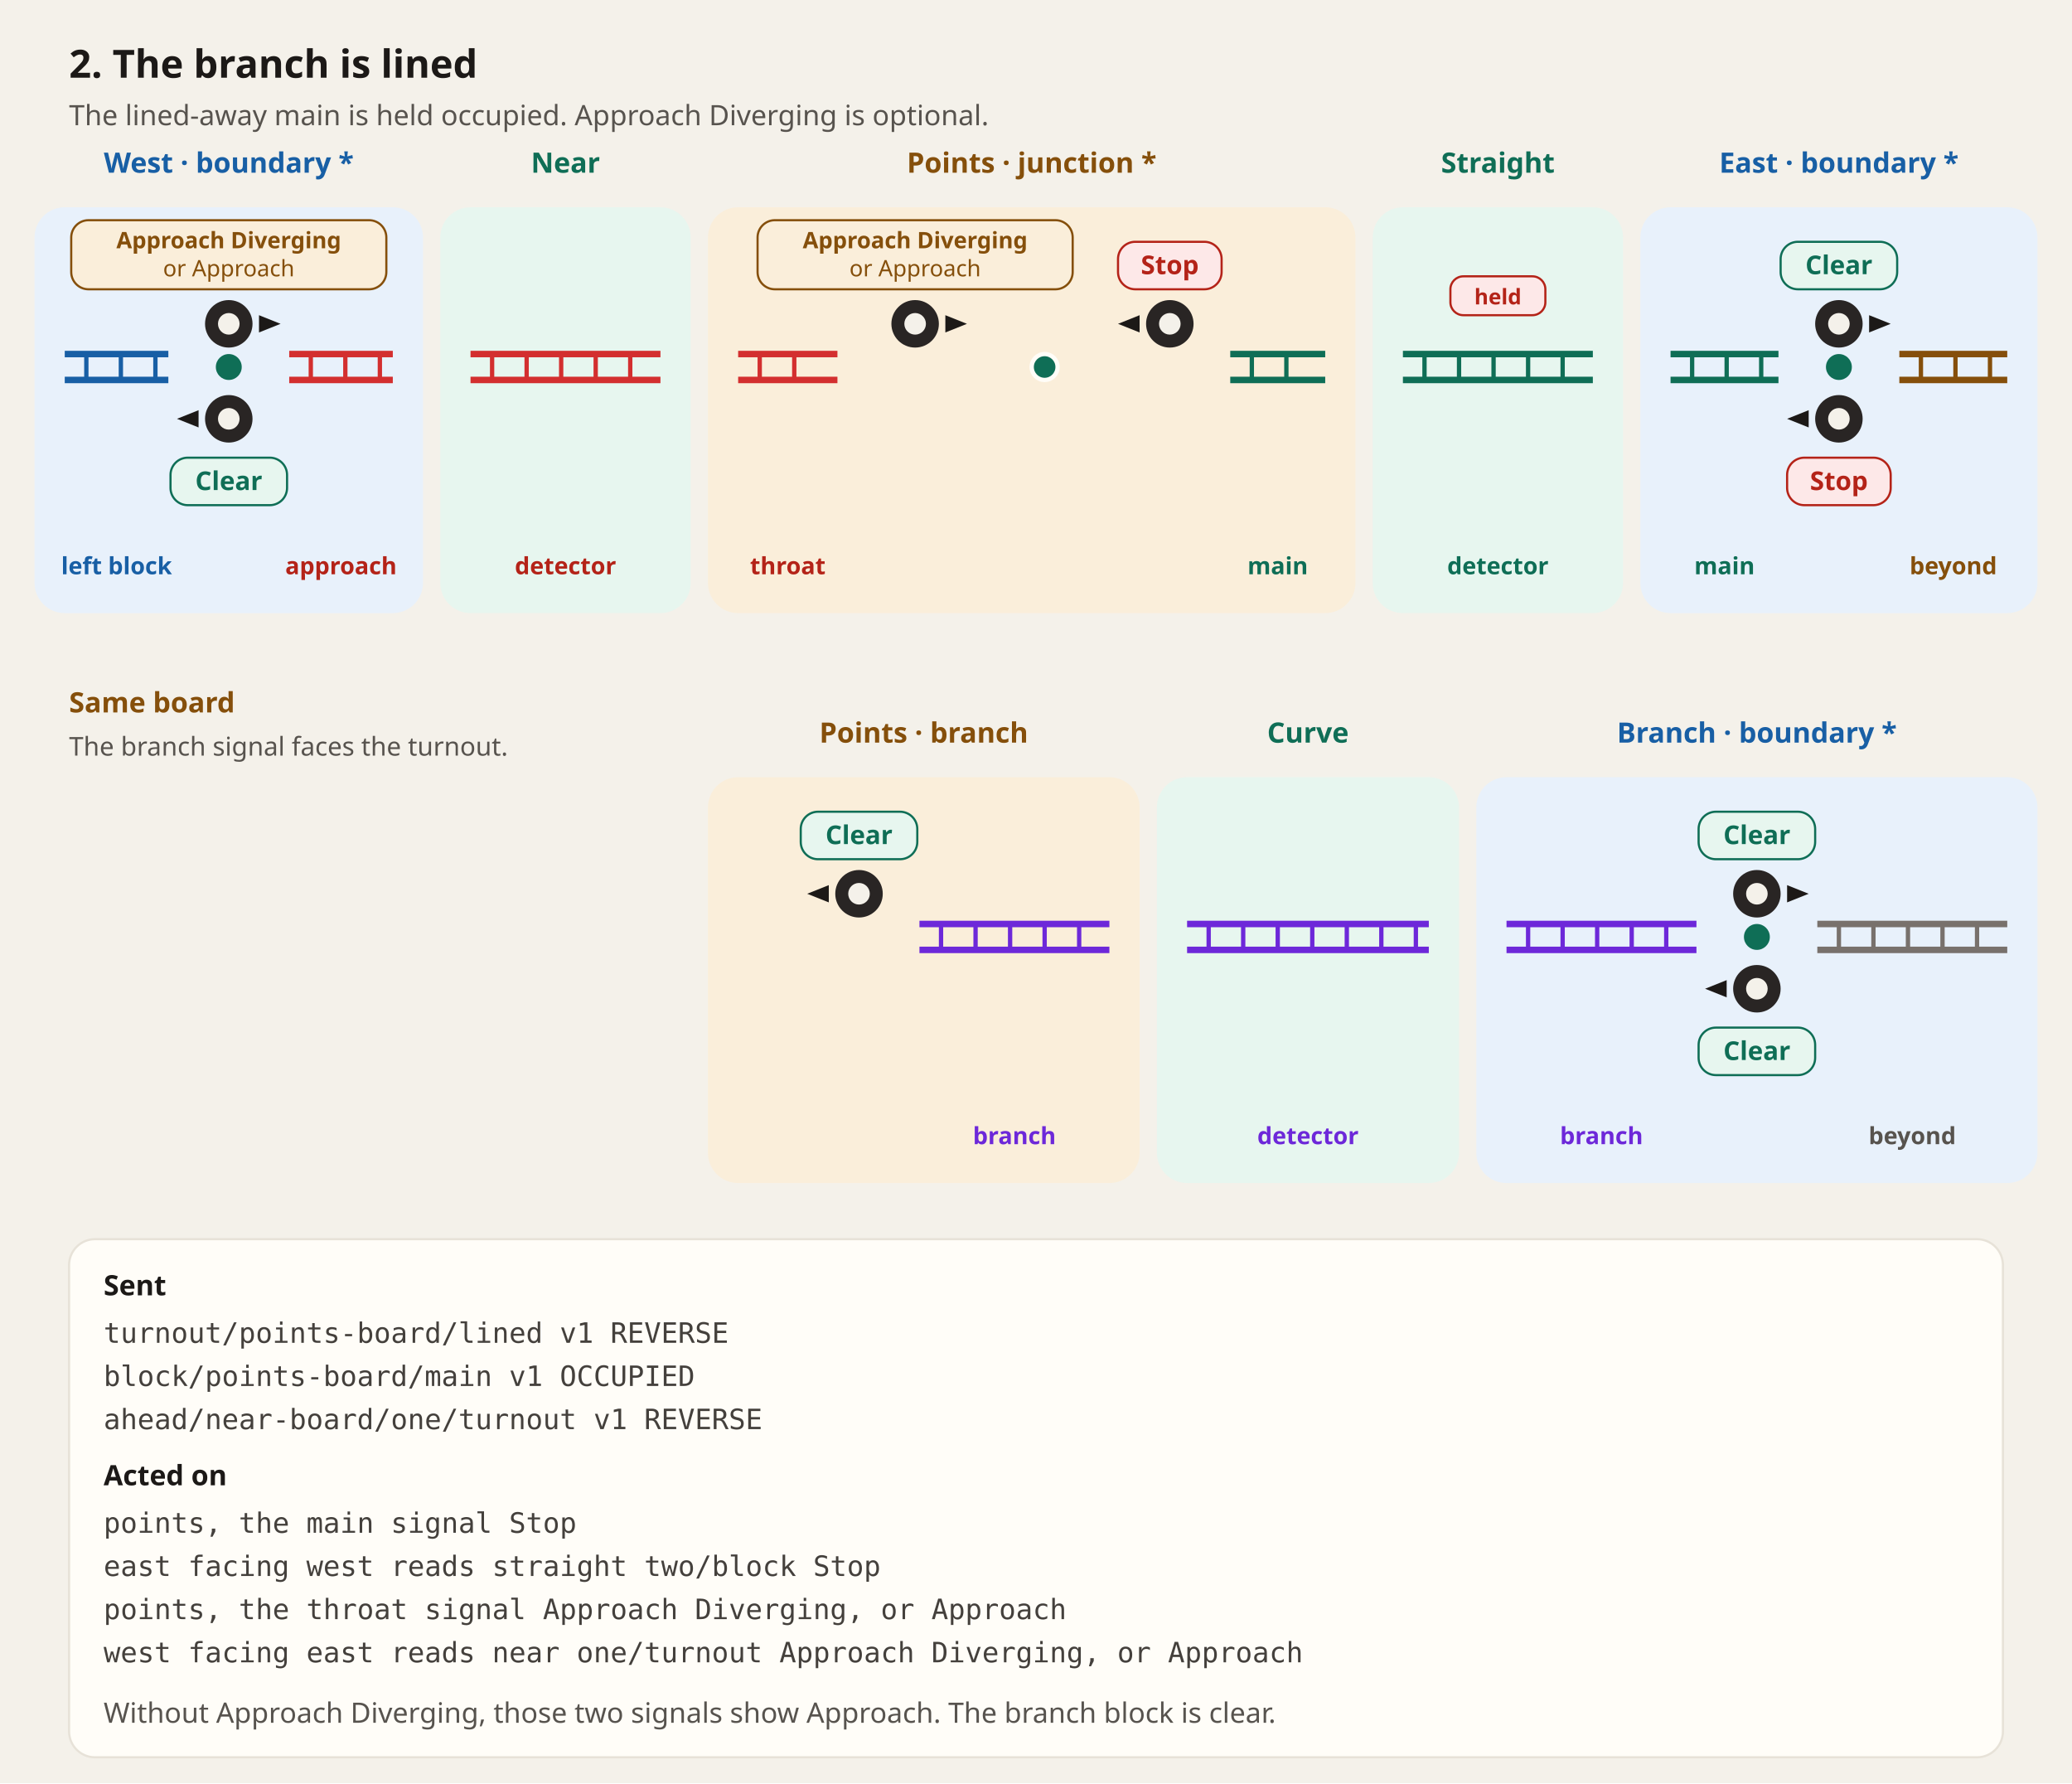
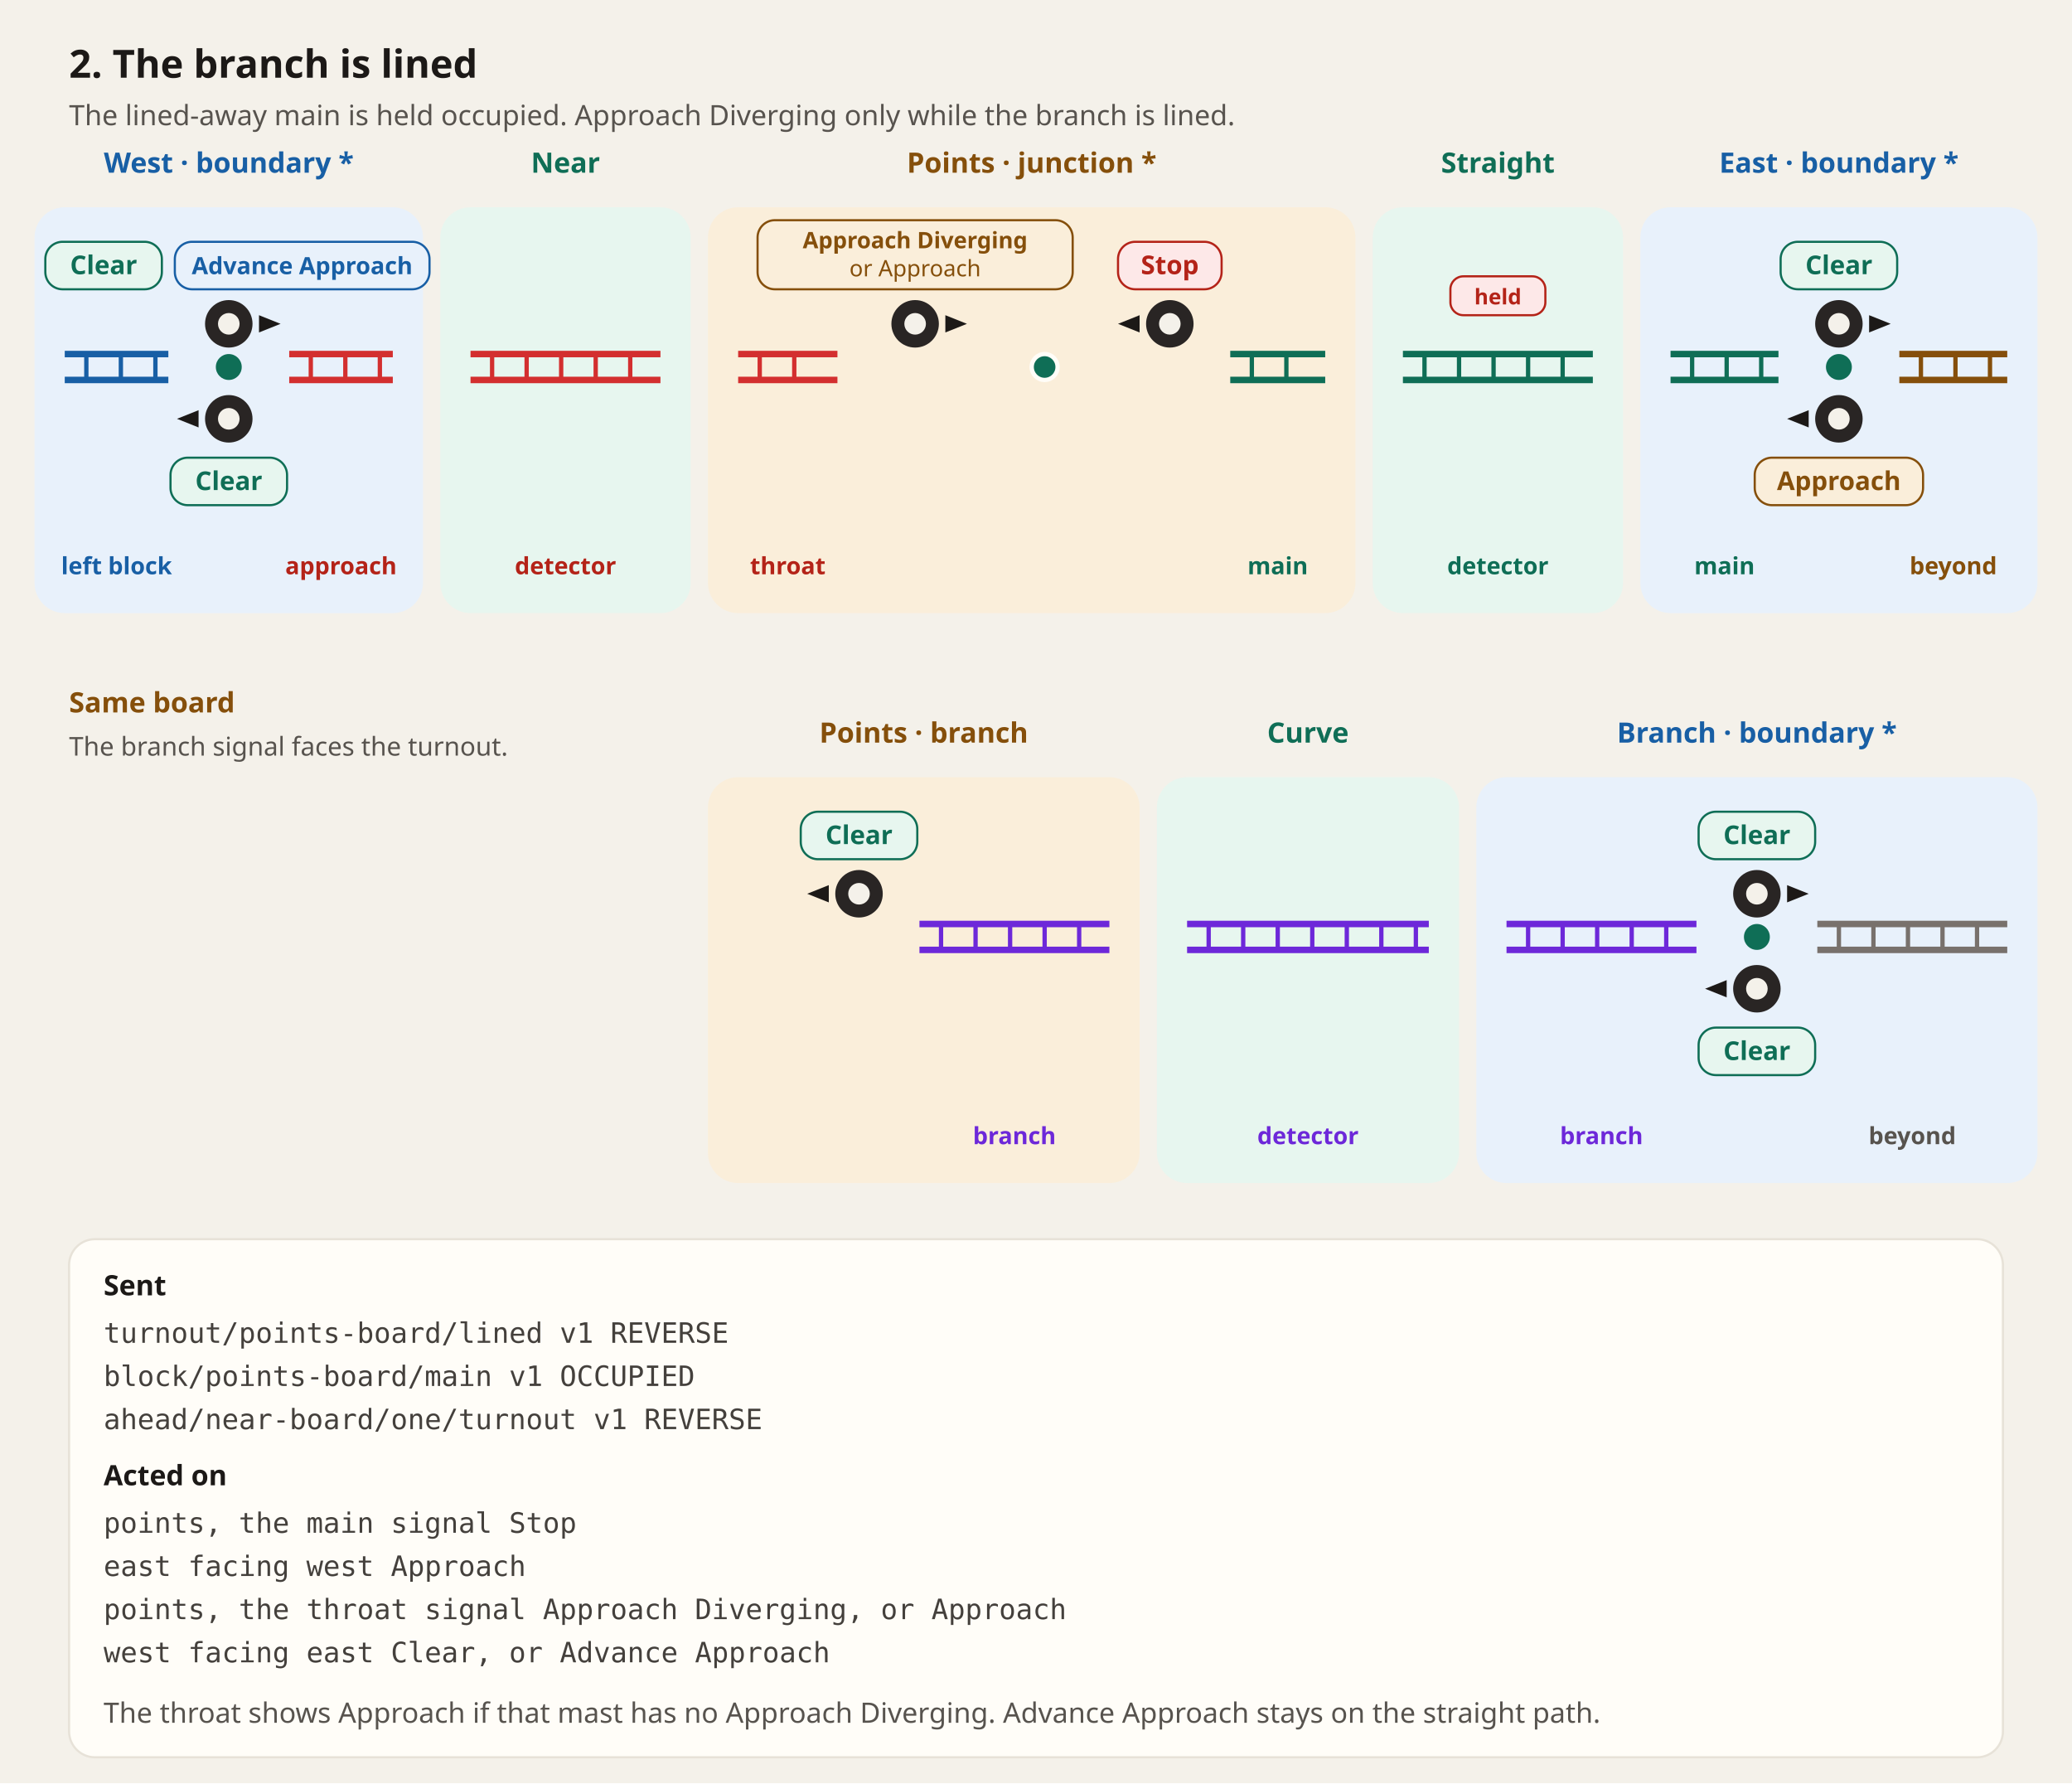
<svg xmlns="http://www.w3.org/2000/svg" width="960" height="826" viewBox="0 0 960 826" role="img" aria-labelledby="title desc">
  <rect width="960" height="826" fill="#f4f1ea" />
  <g font-family="ui-sans-serif, system-ui, sans-serif" fill="#1c1917">
    <text x="32" y="36" font-size="18" font-weight="600">2. The branch is lined</text>
-     <text x="32" y="58" fill="#57534e" font-size="13">The lined-away main is held occupied. Approach Diverging is optional.</text>
+     <text x="32" y="58" fill="#57534e" font-size="13">The lined-away main is held occupied. Approach Diverging only while the branch is lined.</text>
    <rect x="16" y="96" width="180" height="188" rx="14" fill="#e8f1fb" />
    <text x="106.0" y="80" text-anchor="middle" fill="#185fa5" font-size="13" font-weight="600">West · boundary *</text>
    <g stroke="#185fa5" stroke-width="3" stroke-linecap="butt">
      <line x1="30.0" y1="164.0" x2="78.0" y2="164.0" />
      <line x1="30.0" y1="176.0" x2="78.0" y2="176.0" />
    </g>
    <g stroke="#185fa5" stroke-width="2">
      <line x1="40.0" y1="164.0" x2="40.0" y2="176.0" />
      <line x1="56.0" y1="164.0" x2="56.0" y2="176.0" />
      <line x1="72.0" y1="164.0" x2="72.0" y2="176.0" />
    </g>
    <g stroke="#d32f2f" stroke-width="3" stroke-linecap="butt">
      <line x1="134.0" y1="164.0" x2="182.0" y2="164.0" />
      <line x1="134.0" y1="176.0" x2="182.0" y2="176.0" />
    </g>
    <g stroke="#d32f2f" stroke-width="2">
      <line x1="144.0" y1="164.0" x2="144.0" y2="176.0" />
      <line x1="160.0" y1="164.0" x2="160.0" y2="176.0" />
      <line x1="176.0" y1="164.0" x2="176.0" y2="176.0" />
    </g>
    <g transform="translate(106.0 150.0) scale(1 1)">
      <circle cx="0" cy="0" r="11" fill="#292524" />
      <circle cx="0" cy="0" r="5" fill="#f4f1ea" />
      <polygon points="14,-4 24,0 14,4" fill="#1c1917" />
    </g>
    <g transform="translate(106.0 194.0) scale(-1 1)">
      <circle cx="0" cy="0" r="11" fill="#292524" />
      <circle cx="0" cy="0" r="5" fill="#f4f1ea" />
      <polygon points="14,-4 24,0 14,4" fill="#1c1917" />
    </g>
    <circle cx="106.0" cy="170.0" r="6" fill="#0f6e56" />
    <text x="54.0" y="266" text-anchor="middle" fill="#185fa5" font-size="11" font-weight="600">left block</text>
    <text x="158.0" y="266" text-anchor="middle" fill="#b42318" font-size="11" font-weight="600">approach</text>
-     <rect x="33.0" y="102.0" width="146" height="32" rx="8" fill="#faeeda" stroke="#854f0b" />
-     <text x="106.0" y="115.0" text-anchor="middle" fill="#854f0b" font-size="10.5" font-weight="600">Approach Diverging</text>
-     <text x="106.0" y="128.0" text-anchor="middle" fill="#854f0b" font-size="10.5">or Approach</text>
+     <rect x="21.0" y="112.0" width="54" height="22" rx="8" fill="#e7f6ef" stroke="#0f6e56" />
+     <text x="48.0" y="127.0" text-anchor="middle" fill="#0f6e56" font-size="12" font-weight="600">Clear</text>
+     <rect x="81.0" y="112.0" width="118" height="22" rx="8" fill="#e8f1fb" stroke="#185fa5" />
+     <text x="140.0" y="127.0" text-anchor="middle" fill="#185fa5" font-size="11" font-weight="600">Advance Approach</text>
    <rect x="79.0" y="212.0" width="54" height="22" rx="8" fill="#e7f6ef" stroke="#0f6e56" />
    <text x="106.0" y="227.0" text-anchor="middle" fill="#0f6e56" font-size="12" font-weight="600">Clear</text>
    <rect x="204" y="96" width="116" height="188" rx="14" fill="#e7f6ef" />
    <text x="262.0" y="80" text-anchor="middle" fill="#0f6e56" font-size="13" font-weight="600">Near</text>
    <g stroke="#d32f2f" stroke-width="3" stroke-linecap="butt">
      <line x1="218.0" y1="164.0" x2="306.0" y2="164.0" />
      <line x1="218.0" y1="176.0" x2="306.0" y2="176.0" />
    </g>
    <g stroke="#d32f2f" stroke-width="2">
      <line x1="228.0" y1="164.0" x2="228.0" y2="176.0" />
      <line x1="244.0" y1="164.0" x2="244.0" y2="176.0" />
      <line x1="260.0" y1="164.0" x2="260.0" y2="176.0" />
      <line x1="276.0" y1="164.0" x2="276.0" y2="176.0" />
      <line x1="292.0" y1="164.0" x2="292.0" y2="176.0" />
    </g>
    <text x="262.0" y="266" text-anchor="middle" fill="#b42318" font-size="11" font-weight="600">detector</text>
    <rect x="328" y="96" width="300" height="188" rx="14" fill="#faeeda" />
    <text x="478.0" y="80" text-anchor="middle" fill="#854f0b" font-size="13" font-weight="600">Points · junction *</text>
    <g stroke="#d32f2f" stroke-width="3" stroke-linecap="butt">
      <line x1="342.0" y1="164.0" x2="388.0" y2="164.0" />
      <line x1="342.0" y1="176.0" x2="388.0" y2="176.0" />
    </g>
    <g stroke="#d32f2f" stroke-width="2">
      <line x1="352.0" y1="164.0" x2="352.0" y2="176.0" />
      <line x1="368.0" y1="164.0" x2="368.0" y2="176.0" />
    </g>
    <g stroke="#0f6e56" stroke-width="3" stroke-linecap="butt">
      <line x1="570.0" y1="164.0" x2="614.0" y2="164.0" />
      <line x1="570.0" y1="176.0" x2="614.0" y2="176.0" />
    </g>
    <g stroke="#0f6e56" stroke-width="2">
      <line x1="580.0" y1="164.0" x2="580.0" y2="176.0" />
      <line x1="596.0" y1="164.0" x2="596.0" y2="176.0" />
    </g>
    <g transform="translate(424.0 150.0) scale(1 1)">
      <circle cx="0" cy="0" r="11" fill="#292524" />
      <circle cx="0" cy="0" r="5" fill="#f4f1ea" />
      <polygon points="14,-4 24,0 14,4" fill="#1c1917" />
    </g>
    <g transform="translate(542.0 150.0) scale(-1 1)">
      <circle cx="0" cy="0" r="11" fill="#292524" />
      <circle cx="0" cy="0" r="5" fill="#f4f1ea" />
      <polygon points="14,-4 24,0 14,4" fill="#1c1917" />
    </g>
    <circle cx="484.0" cy="170.0" r="6" fill="#0f6e56" stroke="#fffdf8" stroke-width="2" />
    <text x="365.0" y="266" text-anchor="middle" fill="#b42318" font-size="11" font-weight="600">throat</text>
    <text x="592.0" y="266" text-anchor="middle" fill="#0f6e56" font-size="11" font-weight="600">main</text>
    <rect x="351.0" y="102.0" width="146" height="32" rx="8" fill="#faeeda" stroke="#854f0b" />
    <text x="424.0" y="115.0" text-anchor="middle" fill="#854f0b" font-size="10.5" font-weight="600">Approach Diverging</text>
    <text x="424.0" y="128.0" text-anchor="middle" fill="#854f0b" font-size="10.5">or Approach</text>
    <rect x="518.0" y="112.0" width="48" height="22" rx="8" fill="#fde8e8" stroke="#b42318" />
    <text x="542.0" y="127.0" text-anchor="middle" fill="#b42318" font-size="12" font-weight="600">Stop</text>
    <rect x="636" y="96" width="116" height="188" rx="14" fill="#e7f6ef" />
    <text x="694.0" y="80" text-anchor="middle" fill="#0f6e56" font-size="13" font-weight="600">Straight</text>
    <g stroke="#0f6e56" stroke-width="3" stroke-linecap="butt">
      <line x1="650.0" y1="164.0" x2="738.0" y2="164.0" />
      <line x1="650.0" y1="176.0" x2="738.0" y2="176.0" />
    </g>
    <g stroke="#0f6e56" stroke-width="2">
      <line x1="660.0" y1="164.0" x2="660.0" y2="176.0" />
      <line x1="676.0" y1="164.0" x2="676.0" y2="176.0" />
      <line x1="692.0" y1="164.0" x2="692.0" y2="176.0" />
      <line x1="708.0" y1="164.0" x2="708.0" y2="176.0" />
      <line x1="724.0" y1="164.0" x2="724.0" y2="176.0" />
    </g>
    <text x="694.0" y="266" text-anchor="middle" fill="#0f6e56" font-size="11" font-weight="600">detector</text>
    <rect x="672.0" y="128.0" width="44" height="18" rx="6" fill="#fde8e8" stroke="#b42318" />
    <text x="694.0" y="141.0" text-anchor="middle" fill="#b42318" font-size="10" font-weight="600">held</text>
    <rect x="760" y="96" width="184" height="188" rx="14" fill="#e8f1fb" />
    <text x="852.0" y="80" text-anchor="middle" fill="#185fa5" font-size="13" font-weight="600">East · boundary *</text>
    <g stroke="#0f6e56" stroke-width="3" stroke-linecap="butt">
      <line x1="774.0" y1="164.0" x2="824.0" y2="164.0" />
      <line x1="774.0" y1="176.0" x2="824.0" y2="176.0" />
    </g>
    <g stroke="#0f6e56" stroke-width="2">
      <line x1="784.0" y1="164.0" x2="784.0" y2="176.0" />
      <line x1="800.0" y1="164.0" x2="800.0" y2="176.0" />
      <line x1="816.0" y1="164.0" x2="816.0" y2="176.0" />
    </g>
    <g stroke="#854f0b" stroke-width="3" stroke-linecap="butt">
      <line x1="880.0" y1="164.0" x2="930.0" y2="164.0" />
      <line x1="880.0" y1="176.0" x2="930.0" y2="176.0" />
    </g>
    <g stroke="#854f0b" stroke-width="2">
      <line x1="890.0" y1="164.0" x2="890.0" y2="176.0" />
      <line x1="906.0" y1="164.0" x2="906.0" y2="176.0" />
      <line x1="922.0" y1="164.0" x2="922.0" y2="176.0" />
    </g>
    <g transform="translate(852.0 150.0) scale(1 1)">
      <circle cx="0" cy="0" r="11" fill="#292524" />
      <circle cx="0" cy="0" r="5" fill="#f4f1ea" />
      <polygon points="14,-4 24,0 14,4" fill="#1c1917" />
    </g>
    <g transform="translate(852.0 194.0) scale(-1 1)">
      <circle cx="0" cy="0" r="11" fill="#292524" />
      <circle cx="0" cy="0" r="5" fill="#f4f1ea" />
      <polygon points="14,-4 24,0 14,4" fill="#1c1917" />
    </g>
    <circle cx="852.0" cy="170.0" r="6" fill="#0f6e56" />
    <text x="799.0" y="266" text-anchor="middle" fill="#0f6e56" font-size="11" font-weight="600">main</text>
    <text x="905.0" y="266" text-anchor="middle" fill="#854f0b" font-size="11" font-weight="600">beyond</text>
    <rect x="825.0" y="112.0" width="54" height="22" rx="8" fill="#e7f6ef" stroke="#0f6e56" />
    <text x="852.0" y="127.0" text-anchor="middle" fill="#0f6e56" font-size="12" font-weight="600">Clear</text>
-     <rect x="828.0" y="212.0" width="48" height="22" rx="8" fill="#fde8e8" stroke="#b42318" />
-     <text x="852.0" y="227.0" text-anchor="middle" fill="#b42318" font-size="12" font-weight="600">Stop</text>
+     <rect x="813.0" y="212.0" width="78" height="22" rx="8" fill="#faeeda" stroke="#854f0b" />
+     <text x="852.0" y="227.0" text-anchor="middle" fill="#854f0b" font-size="12" font-weight="600">Approach</text>
    <text x="32" y="330" fill="#854f0b" font-size="13" font-weight="600">Same board</text>
    <text x="32" y="350" fill="#57534e" font-size="12">The branch signal faces the turnout.</text>
    <rect x="328" y="360" width="200" height="188" rx="14" fill="#faeeda" />
    <text x="428.0" y="344" text-anchor="middle" fill="#854f0b" font-size="13" font-weight="600">Points · branch</text>
    <g stroke="#6d28d9" stroke-width="3" stroke-linecap="butt">
      <line x1="426.0" y1="428.0" x2="514.0" y2="428.0" />
      <line x1="426.0" y1="440.0" x2="514.0" y2="440.0" />
    </g>
    <g stroke="#6d28d9" stroke-width="2">
      <line x1="436.0" y1="428.0" x2="436.0" y2="440.0" />
      <line x1="452.0" y1="428.0" x2="452.0" y2="440.0" />
      <line x1="468.0" y1="428.0" x2="468.0" y2="440.0" />
      <line x1="484.0" y1="428.0" x2="484.0" y2="440.0" />
      <line x1="500.0" y1="428.0" x2="500.0" y2="440.0" />
    </g>
    <g transform="translate(398.0 414.0) scale(-1 1)">
      <circle cx="0" cy="0" r="11" fill="#292524" />
      <circle cx="0" cy="0" r="5" fill="#f4f1ea" />
      <polygon points="14,-4 24,0 14,4" fill="#1c1917" />
    </g>
    <text x="470.0" y="530" text-anchor="middle" fill="#6d28d9" font-size="11" font-weight="600">branch</text>
    <rect x="371.0" y="376.0" width="54" height="22" rx="8" fill="#e7f6ef" stroke="#0f6e56" />
    <text x="398.0" y="391.0" text-anchor="middle" fill="#0f6e56" font-size="12" font-weight="600">Clear</text>
    <rect x="536" y="360" width="140" height="188" rx="14" fill="#e7f6ef" />
    <text x="606.0" y="344" text-anchor="middle" fill="#0f6e56" font-size="13" font-weight="600">Curve</text>
    <g stroke="#6d28d9" stroke-width="3" stroke-linecap="butt">
      <line x1="550.0" y1="428.0" x2="662.0" y2="428.0" />
      <line x1="550.0" y1="440.0" x2="662.0" y2="440.0" />
    </g>
    <g stroke="#6d28d9" stroke-width="2">
      <line x1="560.0" y1="428.0" x2="560.0" y2="440.0" />
      <line x1="576.0" y1="428.0" x2="576.0" y2="440.0" />
      <line x1="592.0" y1="428.0" x2="592.0" y2="440.0" />
      <line x1="608.0" y1="428.0" x2="608.0" y2="440.0" />
      <line x1="624.0" y1="428.0" x2="624.0" y2="440.0" />
      <line x1="640.0" y1="428.0" x2="640.0" y2="440.0" />
      <line x1="656.0" y1="428.0" x2="656.0" y2="440.0" />
    </g>
    <text x="606.0" y="530" text-anchor="middle" fill="#6d28d9" font-size="11" font-weight="600">detector</text>
    <rect x="684" y="360" width="260" height="188" rx="14" fill="#e8f1fb" />
    <text x="814.0" y="344" text-anchor="middle" fill="#185fa5" font-size="13" font-weight="600">Branch · boundary *</text>
    <g stroke="#6d28d9" stroke-width="3" stroke-linecap="butt">
      <line x1="698.0" y1="428.0" x2="786.0" y2="428.0" />
      <line x1="698.0" y1="440.0" x2="786.0" y2="440.0" />
    </g>
    <g stroke="#6d28d9" stroke-width="2">
      <line x1="708.0" y1="428.0" x2="708.0" y2="440.0" />
      <line x1="724.0" y1="428.0" x2="724.0" y2="440.0" />
      <line x1="740.0" y1="428.0" x2="740.0" y2="440.0" />
      <line x1="756.0" y1="428.0" x2="756.0" y2="440.0" />
      <line x1="772.0" y1="428.0" x2="772.0" y2="440.0" />
    </g>
    <g stroke="#78716c" stroke-width="3" stroke-linecap="butt">
      <line x1="842.0" y1="428.0" x2="930.0" y2="428.0" />
      <line x1="842.0" y1="440.0" x2="930.0" y2="440.0" />
    </g>
    <g stroke="#78716c" stroke-width="2">
      <line x1="852.0" y1="428.0" x2="852.0" y2="440.0" />
      <line x1="868.0" y1="428.0" x2="868.0" y2="440.0" />
      <line x1="884.0" y1="428.0" x2="884.0" y2="440.0" />
      <line x1="900.0" y1="428.0" x2="900.0" y2="440.0" />
      <line x1="916.0" y1="428.0" x2="916.0" y2="440.0" />
    </g>
    <g transform="translate(814.0 414.0) scale(1 1)">
      <circle cx="0" cy="0" r="11" fill="#292524" />
      <circle cx="0" cy="0" r="5" fill="#f4f1ea" />
      <polygon points="14,-4 24,0 14,4" fill="#1c1917" />
    </g>
    <g transform="translate(814.0 458.0) scale(-1 1)">
      <circle cx="0" cy="0" r="11" fill="#292524" />
      <circle cx="0" cy="0" r="5" fill="#f4f1ea" />
      <polygon points="14,-4 24,0 14,4" fill="#1c1917" />
    </g>
    <circle cx="814.0" cy="434.0" r="6" fill="#0f6e56" />
    <text x="742.0" y="530" text-anchor="middle" fill="#6d28d9" font-size="11" font-weight="600">branch</text>
    <text x="886.0" y="530" text-anchor="middle" fill="#57534e" font-size="11" font-weight="600">beyond</text>
    <rect x="787.0" y="376.0" width="54" height="22" rx="8" fill="#e7f6ef" stroke="#0f6e56" />
    <text x="814.0" y="391.0" text-anchor="middle" fill="#0f6e56" font-size="12" font-weight="600">Clear</text>
    <rect x="787.0" y="476.0" width="54" height="22" rx="8" fill="#e7f6ef" stroke="#0f6e56" />
    <text x="814.0" y="491.0" text-anchor="middle" fill="#0f6e56" font-size="12" font-weight="600">Clear</text>
    <rect x="32" y="574" width="896" height="240" rx="12" fill="#fffdf8" stroke="#e7e2d8" />
    <text x="48" y="600" font-size="13" font-weight="600">Sent</text>
    <text x="48" y="622" fill="#44403c" font-family="ui-monospace, SFMono-Regular, Menlo, monospace" font-size="13">turnout/points-board/lined                 v1 REVERSE</text>
    <text x="48" y="642" fill="#44403c" font-family="ui-monospace, SFMono-Regular, Menlo, monospace" font-size="13">block/points-board/main                    v1 OCCUPIED</text>
    <text x="48" y="662" fill="#44403c" font-family="ui-monospace, SFMono-Regular, Menlo, monospace" font-size="13">ahead/near-board/one/turnout               v1 REVERSE</text>
    <text x="48" y="688" font-size="13" font-weight="600">Acted on</text>
    <text x="48" y="710" fill="#44403c" font-family="ui-monospace, SFMono-Regular, Menlo, monospace" font-size="13">points, the main signal                    Stop</text>
-     <text x="48" y="730" fill="#44403c" font-family="ui-monospace, SFMono-Regular, Menlo, monospace" font-size="13">east facing west reads straight two/block Stop</text>
+     <text x="48" y="730" fill="#44403c" font-family="ui-monospace, SFMono-Regular, Menlo, monospace" font-size="13">east facing west                           Approach</text>
    <text x="48" y="750" fill="#44403c" font-family="ui-monospace, SFMono-Regular, Menlo, monospace" font-size="13">points, the throat signal                  Approach Diverging, or Approach</text>
-     <text x="48" y="770" fill="#44403c" font-family="ui-monospace, SFMono-Regular, Menlo, monospace" font-size="13">west facing east reads near one/turnout   Approach Diverging, or Approach</text>
-     <text x="48" y="798" fill="#57534e" font-size="13">Without Approach Diverging, those two signals show Approach. The branch block is clear.</text>
+     <text x="48" y="770" fill="#44403c" font-family="ui-monospace, SFMono-Regular, Menlo, monospace" font-size="13">west facing east                           Clear, or Advance Approach</text>
+     <text x="48" y="798" fill="#57534e" font-size="13">The throat shows Approach if that mast has no Approach Diverging. Advance Approach stays on the straight path.</text>
  </g>
</svg>
